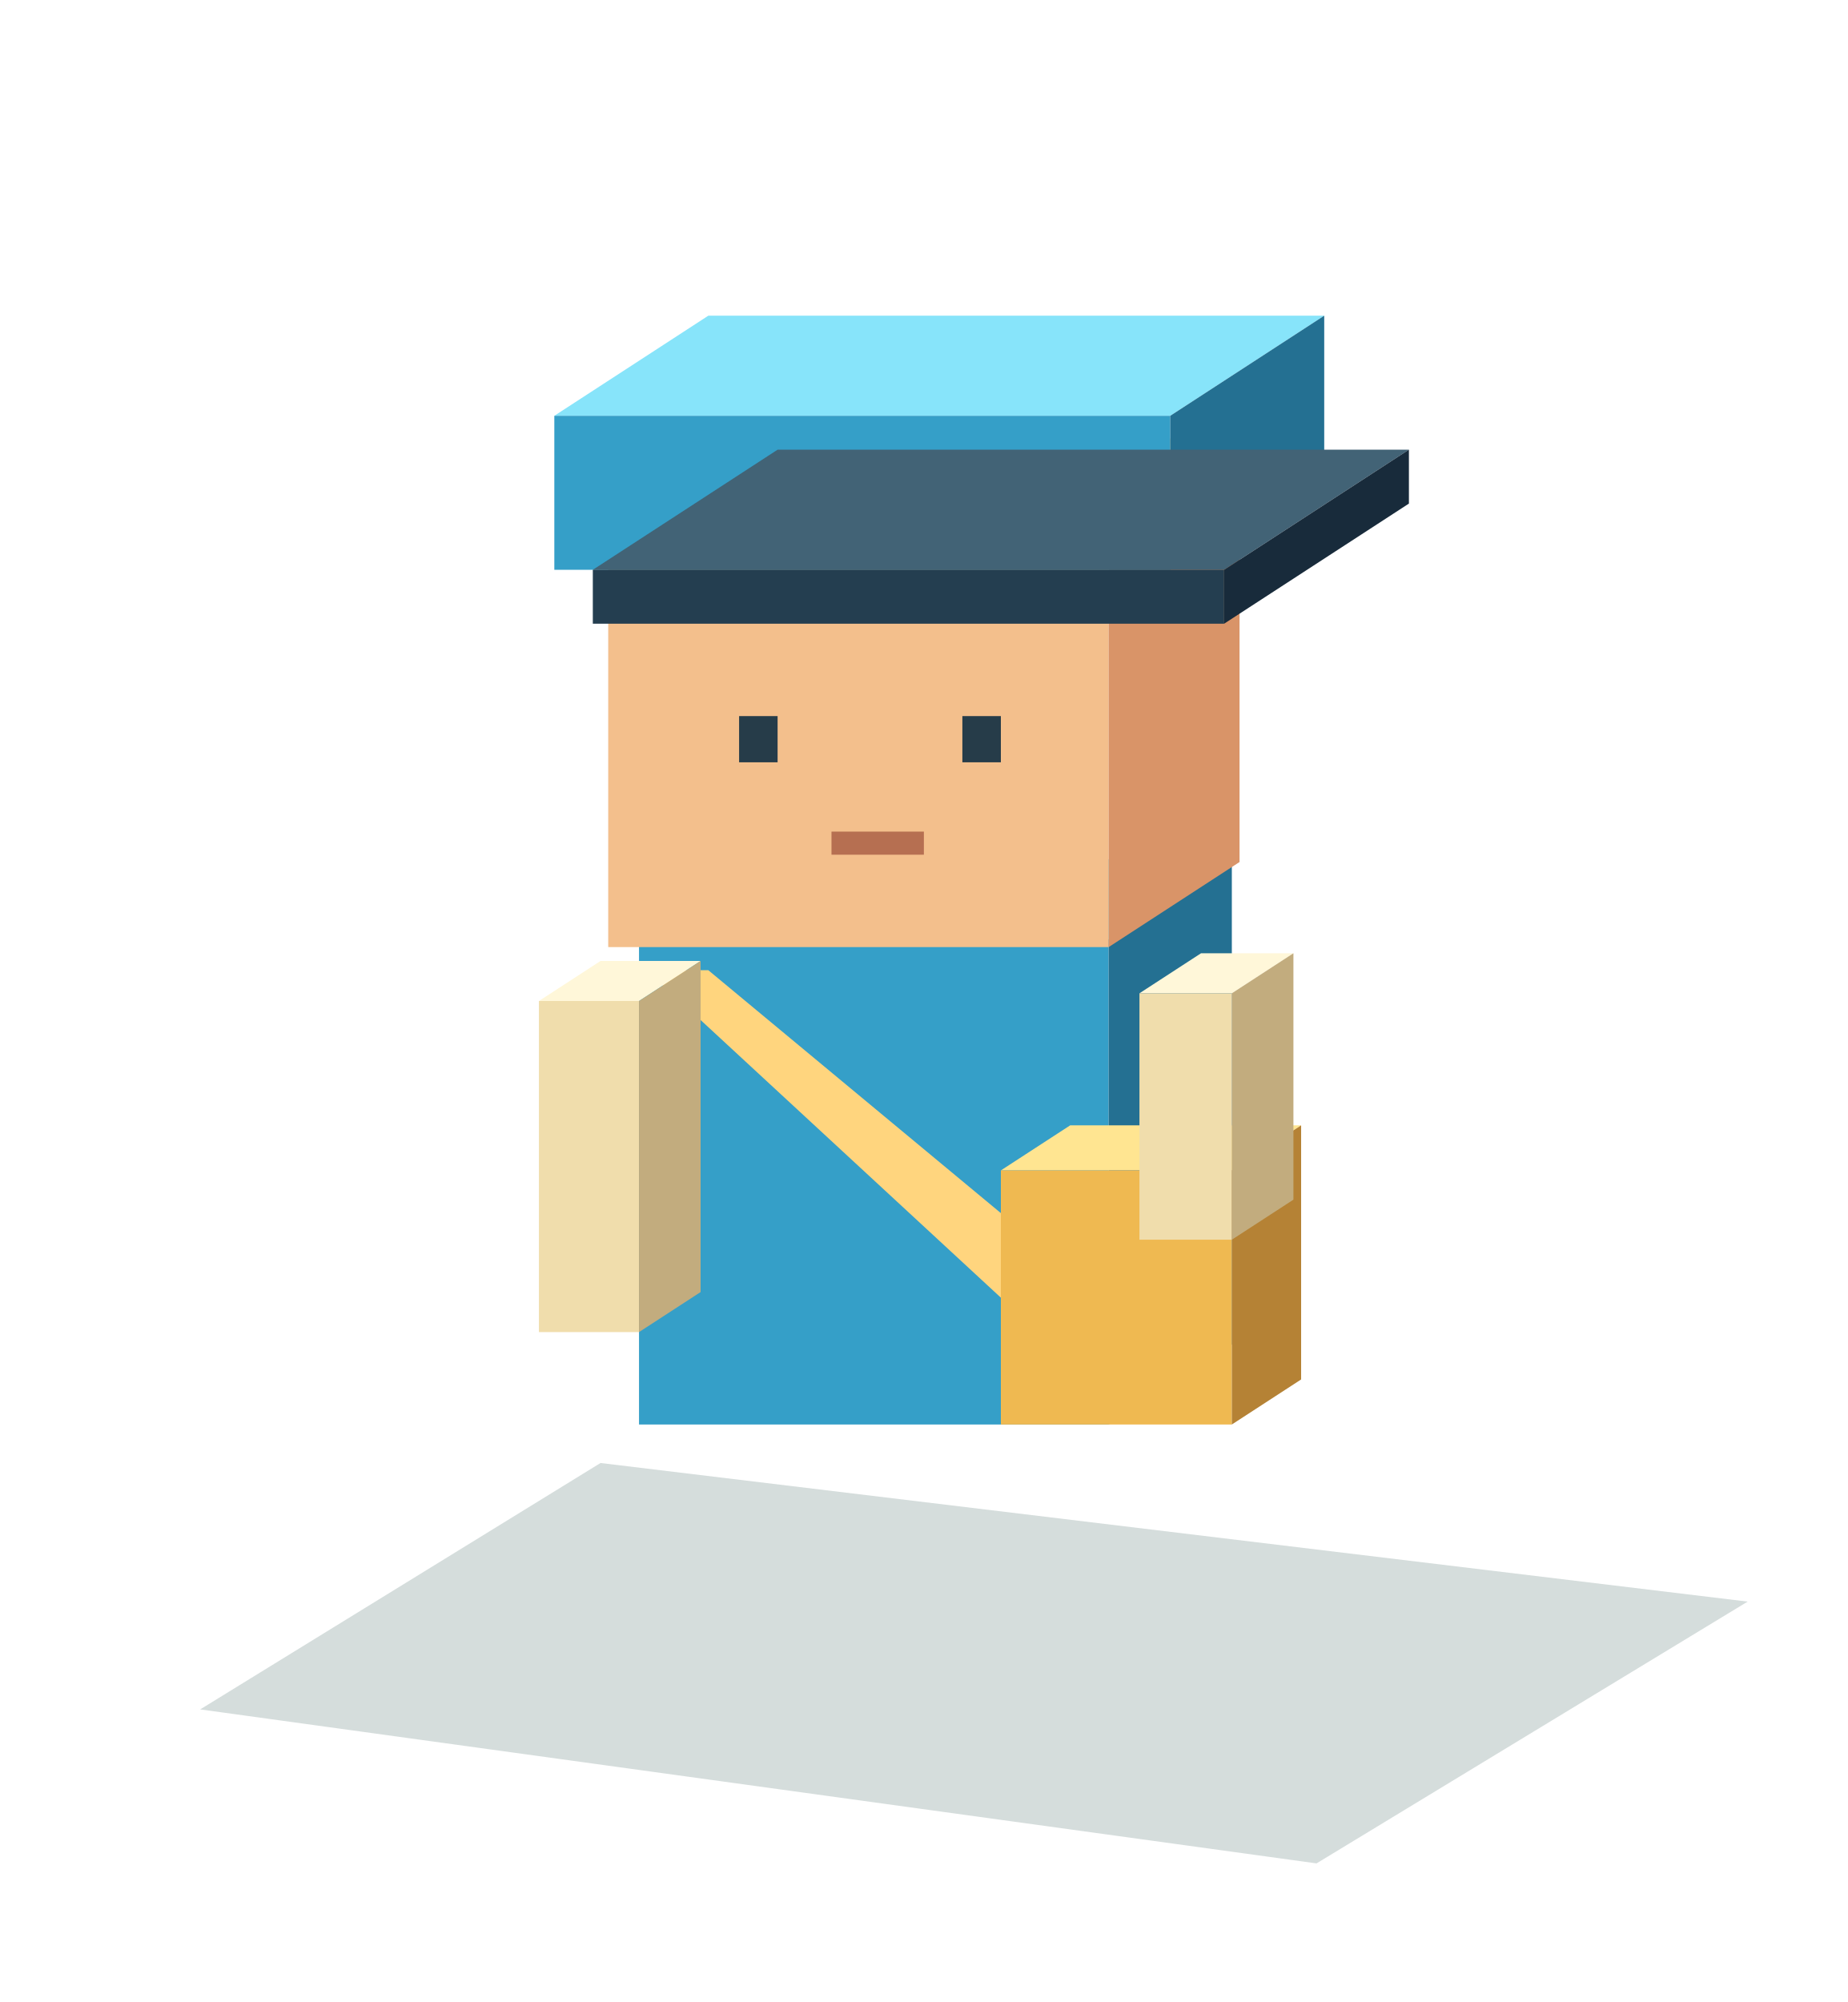
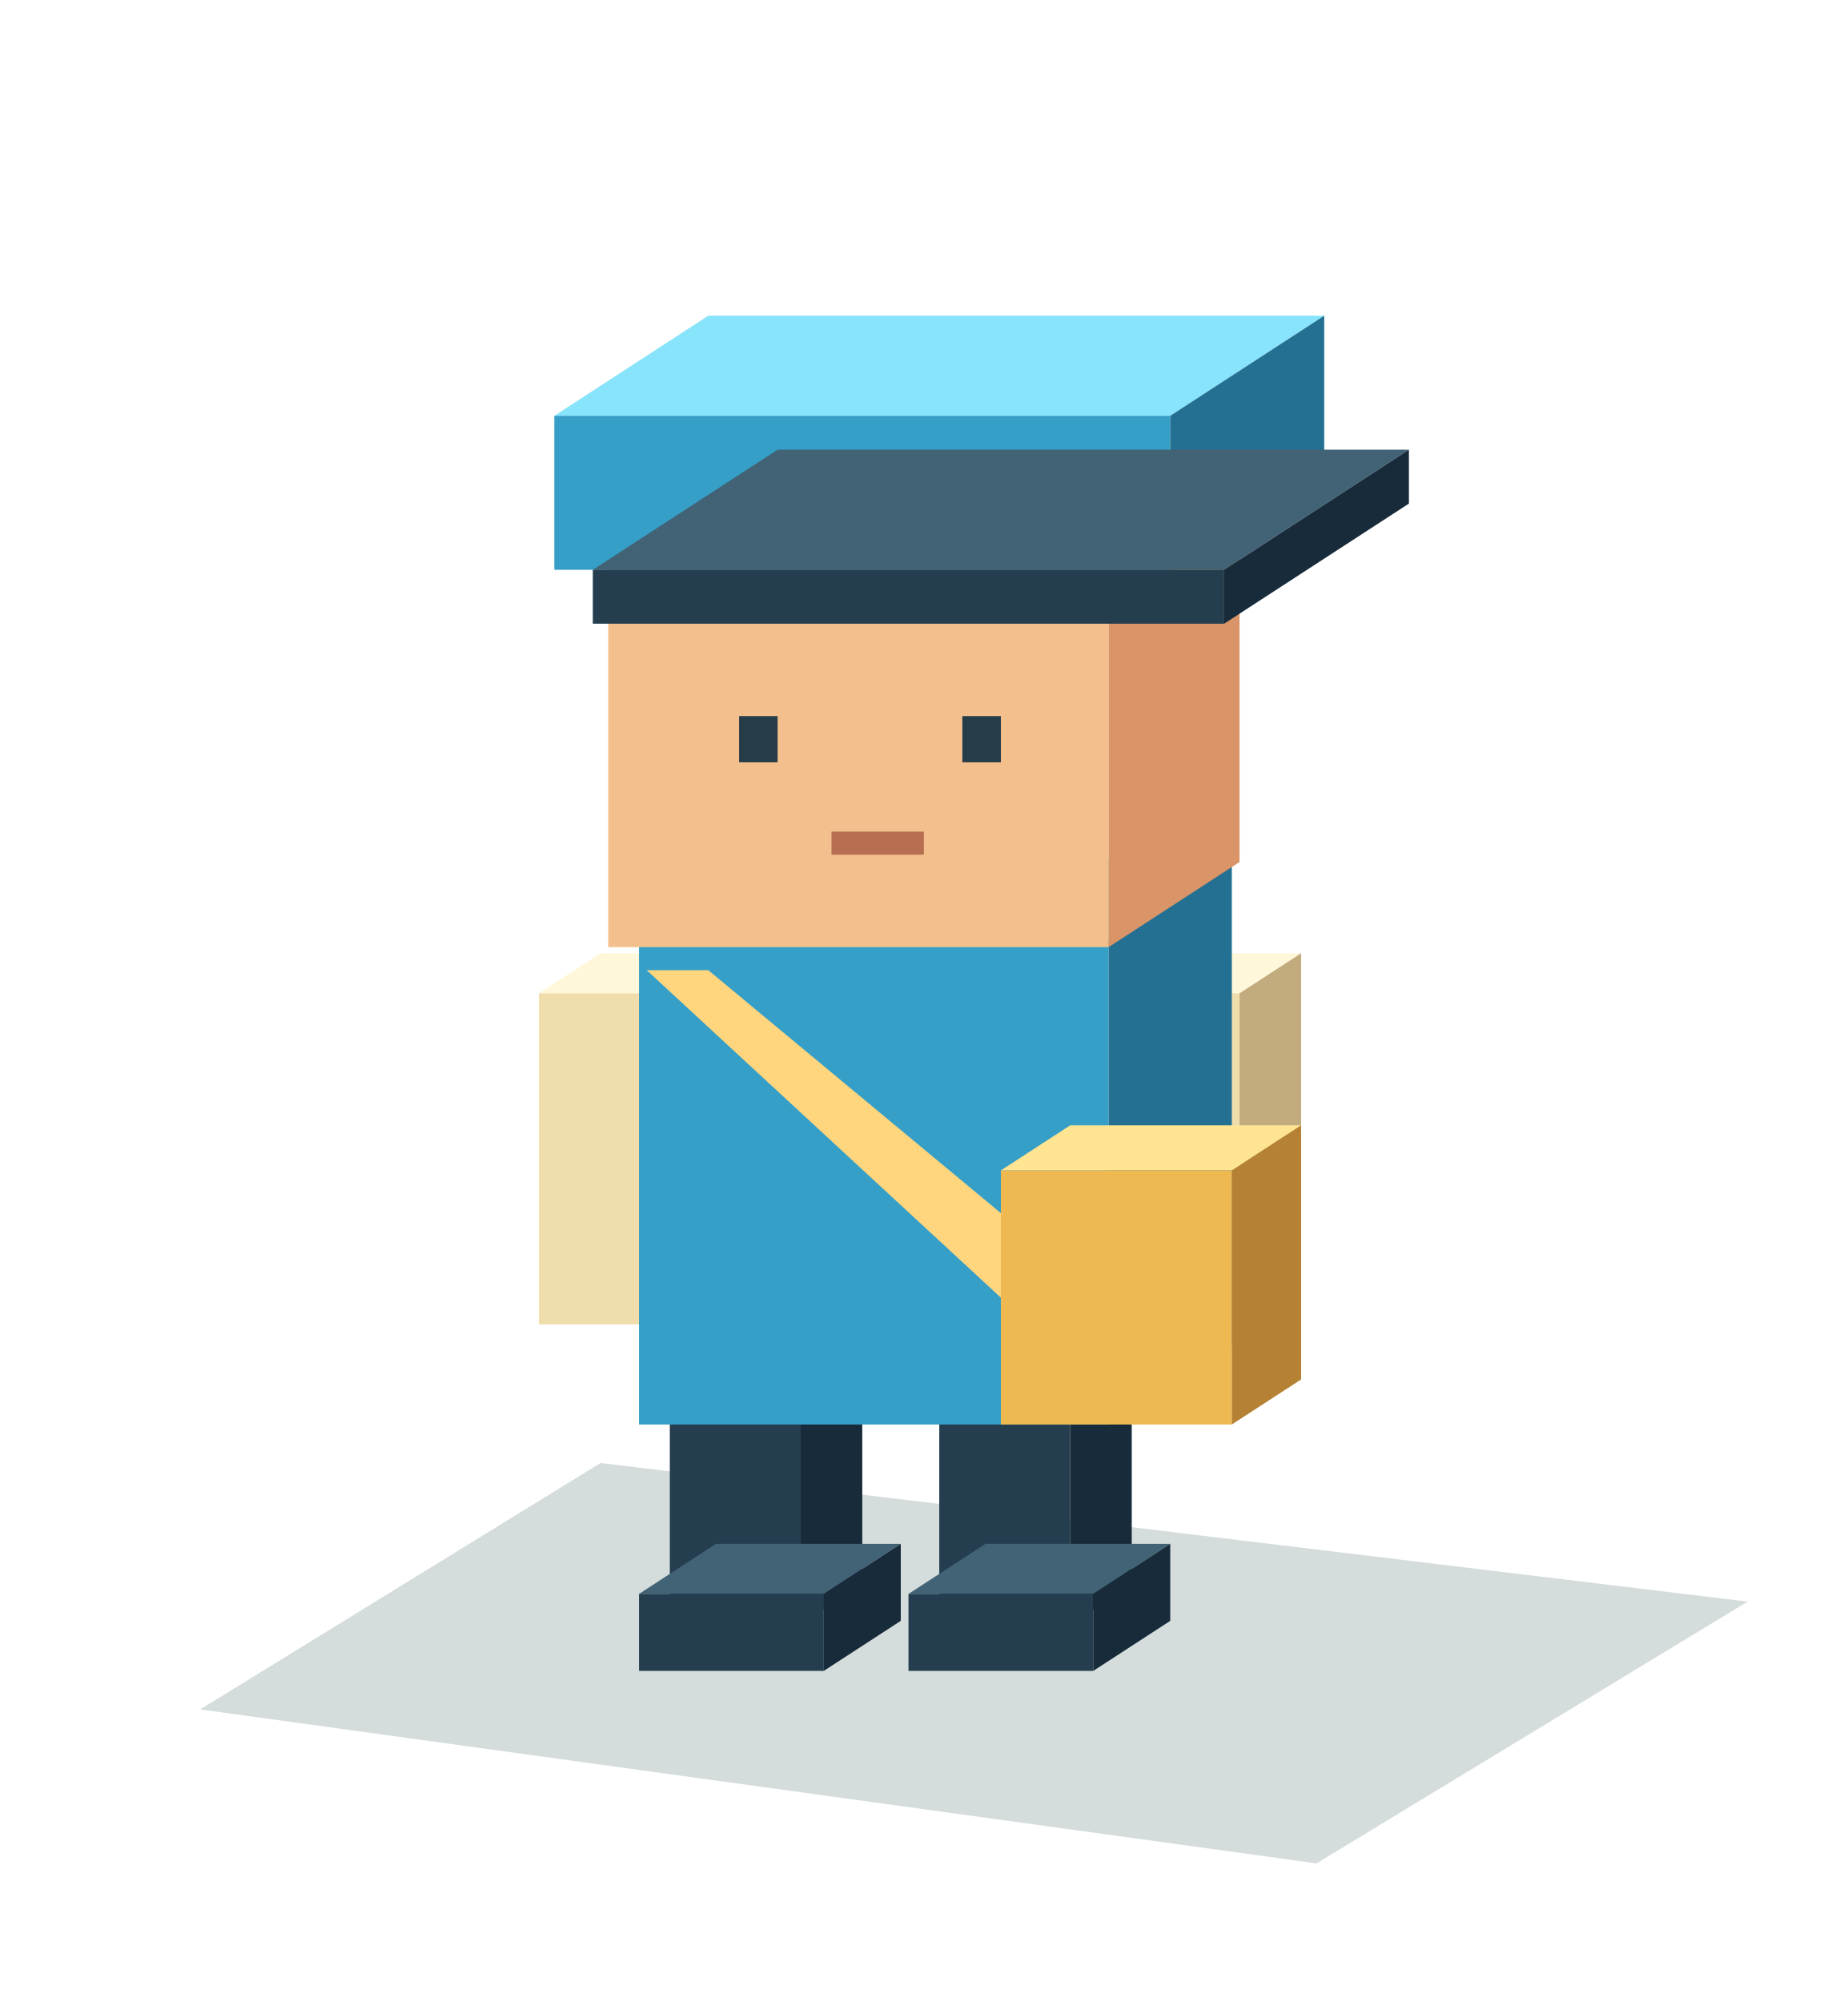
<svg xmlns="http://www.w3.org/2000/svg" width="240" height="260" viewBox="0 0 240 260">
  <polygon points="26,222 171,242 227,208 78,190" fill="#224b4830" />
+   <polygon points="87.0,183 95.0,177.8 112.0,177.8 104.0,183" fill="#426376" />
+   <rect x="87.0" y="183" width="17" height="28.0" fill="#243e50" />
+   <polygon points="104.0,183 112.0,177.8 112.0,205.8 104.0,211.0" fill="#182b3b" />
+   <polygon points="83.0,207.0 93.0,200.5 117.0,200.5 107.0,207.0" fill="#426376" />
+   <rect x="83.0" y="207.0" width="24" height="10" fill="#243e50" />
+   <polygon points="107.0,207.0 117.0,200.5 117.0,210.5 107.0,217.0" fill="#182b3b" />
+   <polygon points="122.0,183 130.0,177.8 147.0,177.8 139.0,183" fill="#426376" />
+   <rect x="122.0" y="183" width="17" height="28.0" fill="#243e50" />
+   <polygon points="139.0,183 147.0,177.8 147.0,205.8 139.0,211.0" fill="#182b3b" />
+   <polygon points="118.0,207.0 128.0,200.5 152.0,200.5 142.0,207.0" fill="#426376" />
+   <rect x="118.0" y="207.0" width="24" height="10" fill="#243e50" />
+   <polygon points="142.0,207.0 152.0,200.5 152.0,210.5 142.0,217.0" fill="#182b3b" />
+   <g transform="rotate(0 77 132)">
+     <polygon points="70,129 78,123.8 91,123.8 83,129" fill="#fff7d9" />
+     <rect x="70" y="129" width="13" height="43" fill="#f0ddac" />
+     <polygon points="83,129 91,123.8 91,166.8 83,172" fill="#c2ac7e" />
+   </g>
+   <g transform="rotate(0 155 132)">
+     <polygon points="148,129 156,123.8 169,123.8 161,129" fill="#fff7d9" />
+     <rect x="148" y="129" width="13" height="43" fill="#f0ddac" />
+     <polygon points="161,129 169,123.8 169,166.8 161,172" fill="#c2ac7e" />
+   </g>
  <polygon points="83,122 99,111.6 160,111.6 144,122" fill="#87e4fa" />
  <rect x="83" y="122" width="61" height="63" fill="#359fc8" />
  <polygon points="144,122 160,111.6 160,174.6 144,185" fill="#247092" />
  <polygon points="79,68 96,56.95 161,56.95 144,68" fill="#ffe5b5" />
  <rect x="79" y="68" width="65" height="55" fill="#f3bf8c" />
  <polygon points="144,68 161,56.95 161,111.95 144,123" fill="#d99468" />
  <polygon points="72,54 92,41.0 172,41.0 152,54" fill="#87e4fa" />
  <rect x="72" y="54" width="80" height="20" fill="#359fc8" />
  <polygon points="152,54 172,41.0 172,61.0 152,74" fill="#247092" />
  <polygon points="77,74 101,58.4 183,58.4 159,74" fill="#426376" />
  <rect x="77" y="74" width="82" height="7" fill="#243e50" />
  <polygon points="159,74 183,58.4 183,65.4 159,81" fill="#182b3b" />
  <rect x="96" y="93" width="5" height="6" fill="#263c49" />
  <rect x="125" y="93" width="5" height="6" fill="#263c49" />
  <rect x="108" y="108" width="12" height="3" fill="#b66f51" />
  <polygon points="84,126 92,126 145,170 137,175" fill="#ffd57e" />
  <polygon points="130,152 139,146.15 169,146.15 160,152" fill="#ffe591" />
  <rect x="130" y="152" width="30" height="33" fill="#efb951" />
  <polygon points="160,152 169,146.15 169,179.15 160,185" fill="#b58235" />
-   <polygon points="70,130 78,124.8 91,124.8 83,130" fill="#fff7d9" />
-   <rect x="70" y="130" width="13" height="43" fill="#f0ddac" />
-   <polygon points="83,130 91,124.8 91,167.8 83,173" fill="#c2ac7e" />
-   <polygon points="148,129 156,123.8 168,123.8 160,129" fill="#fff7d9" />
-   <rect x="148" y="129" width="12" height="32" fill="#f0ddac" />
-   <polygon points="160,129 168,123.8 168,155.8 160,161" fill="#c2ac7e" />
</svg>
